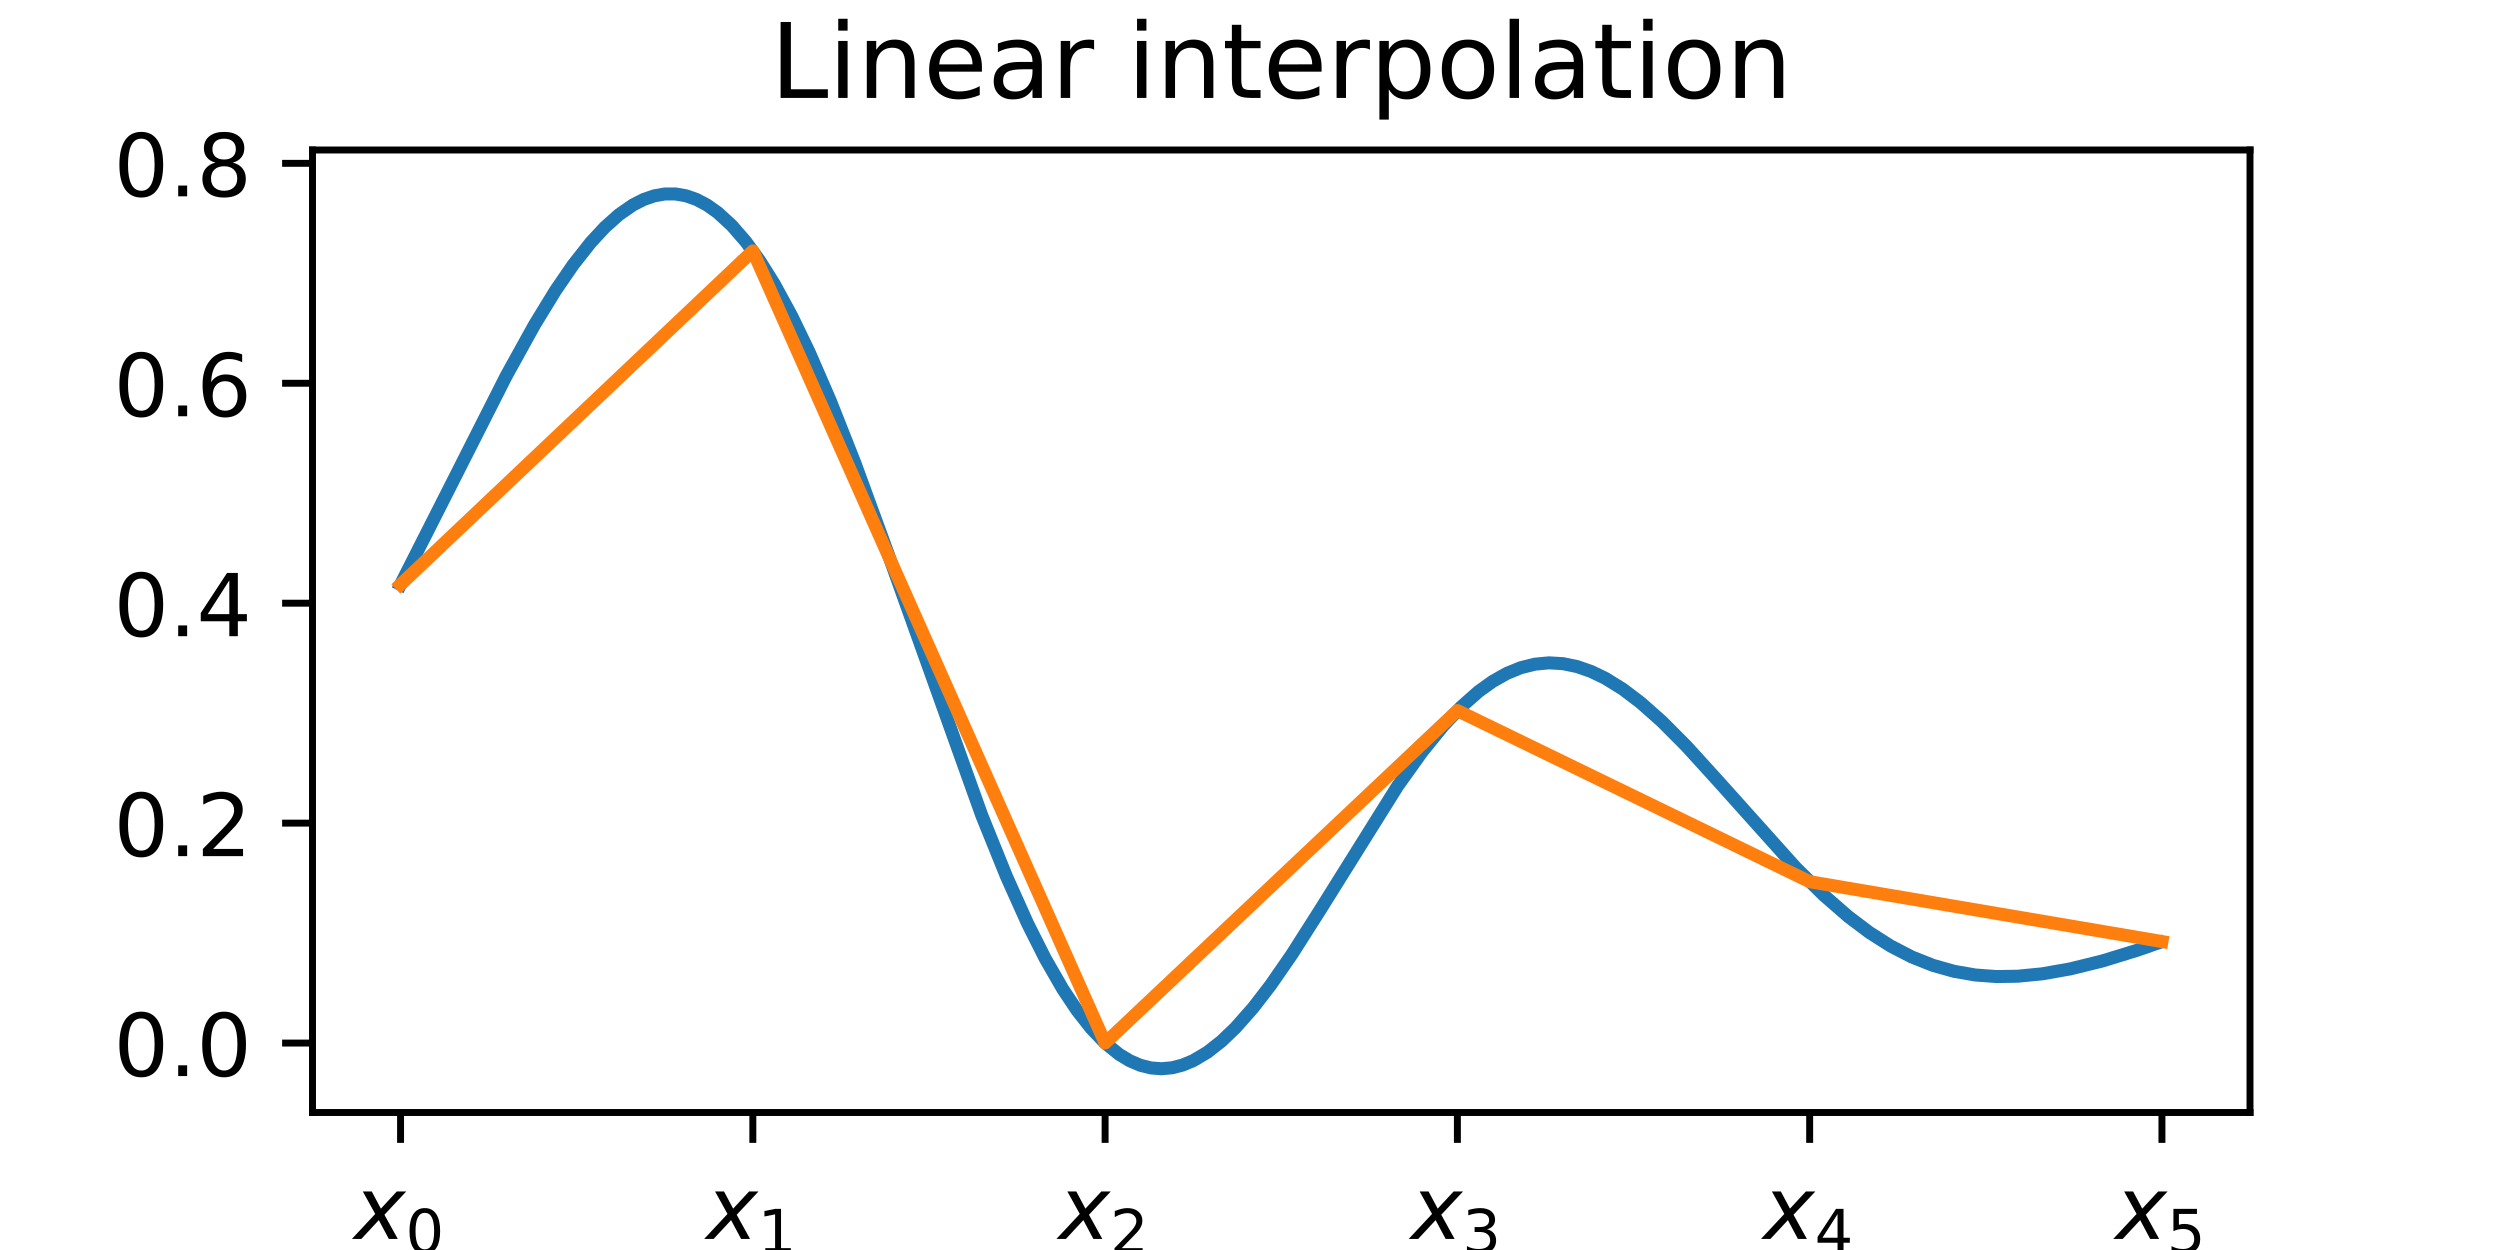
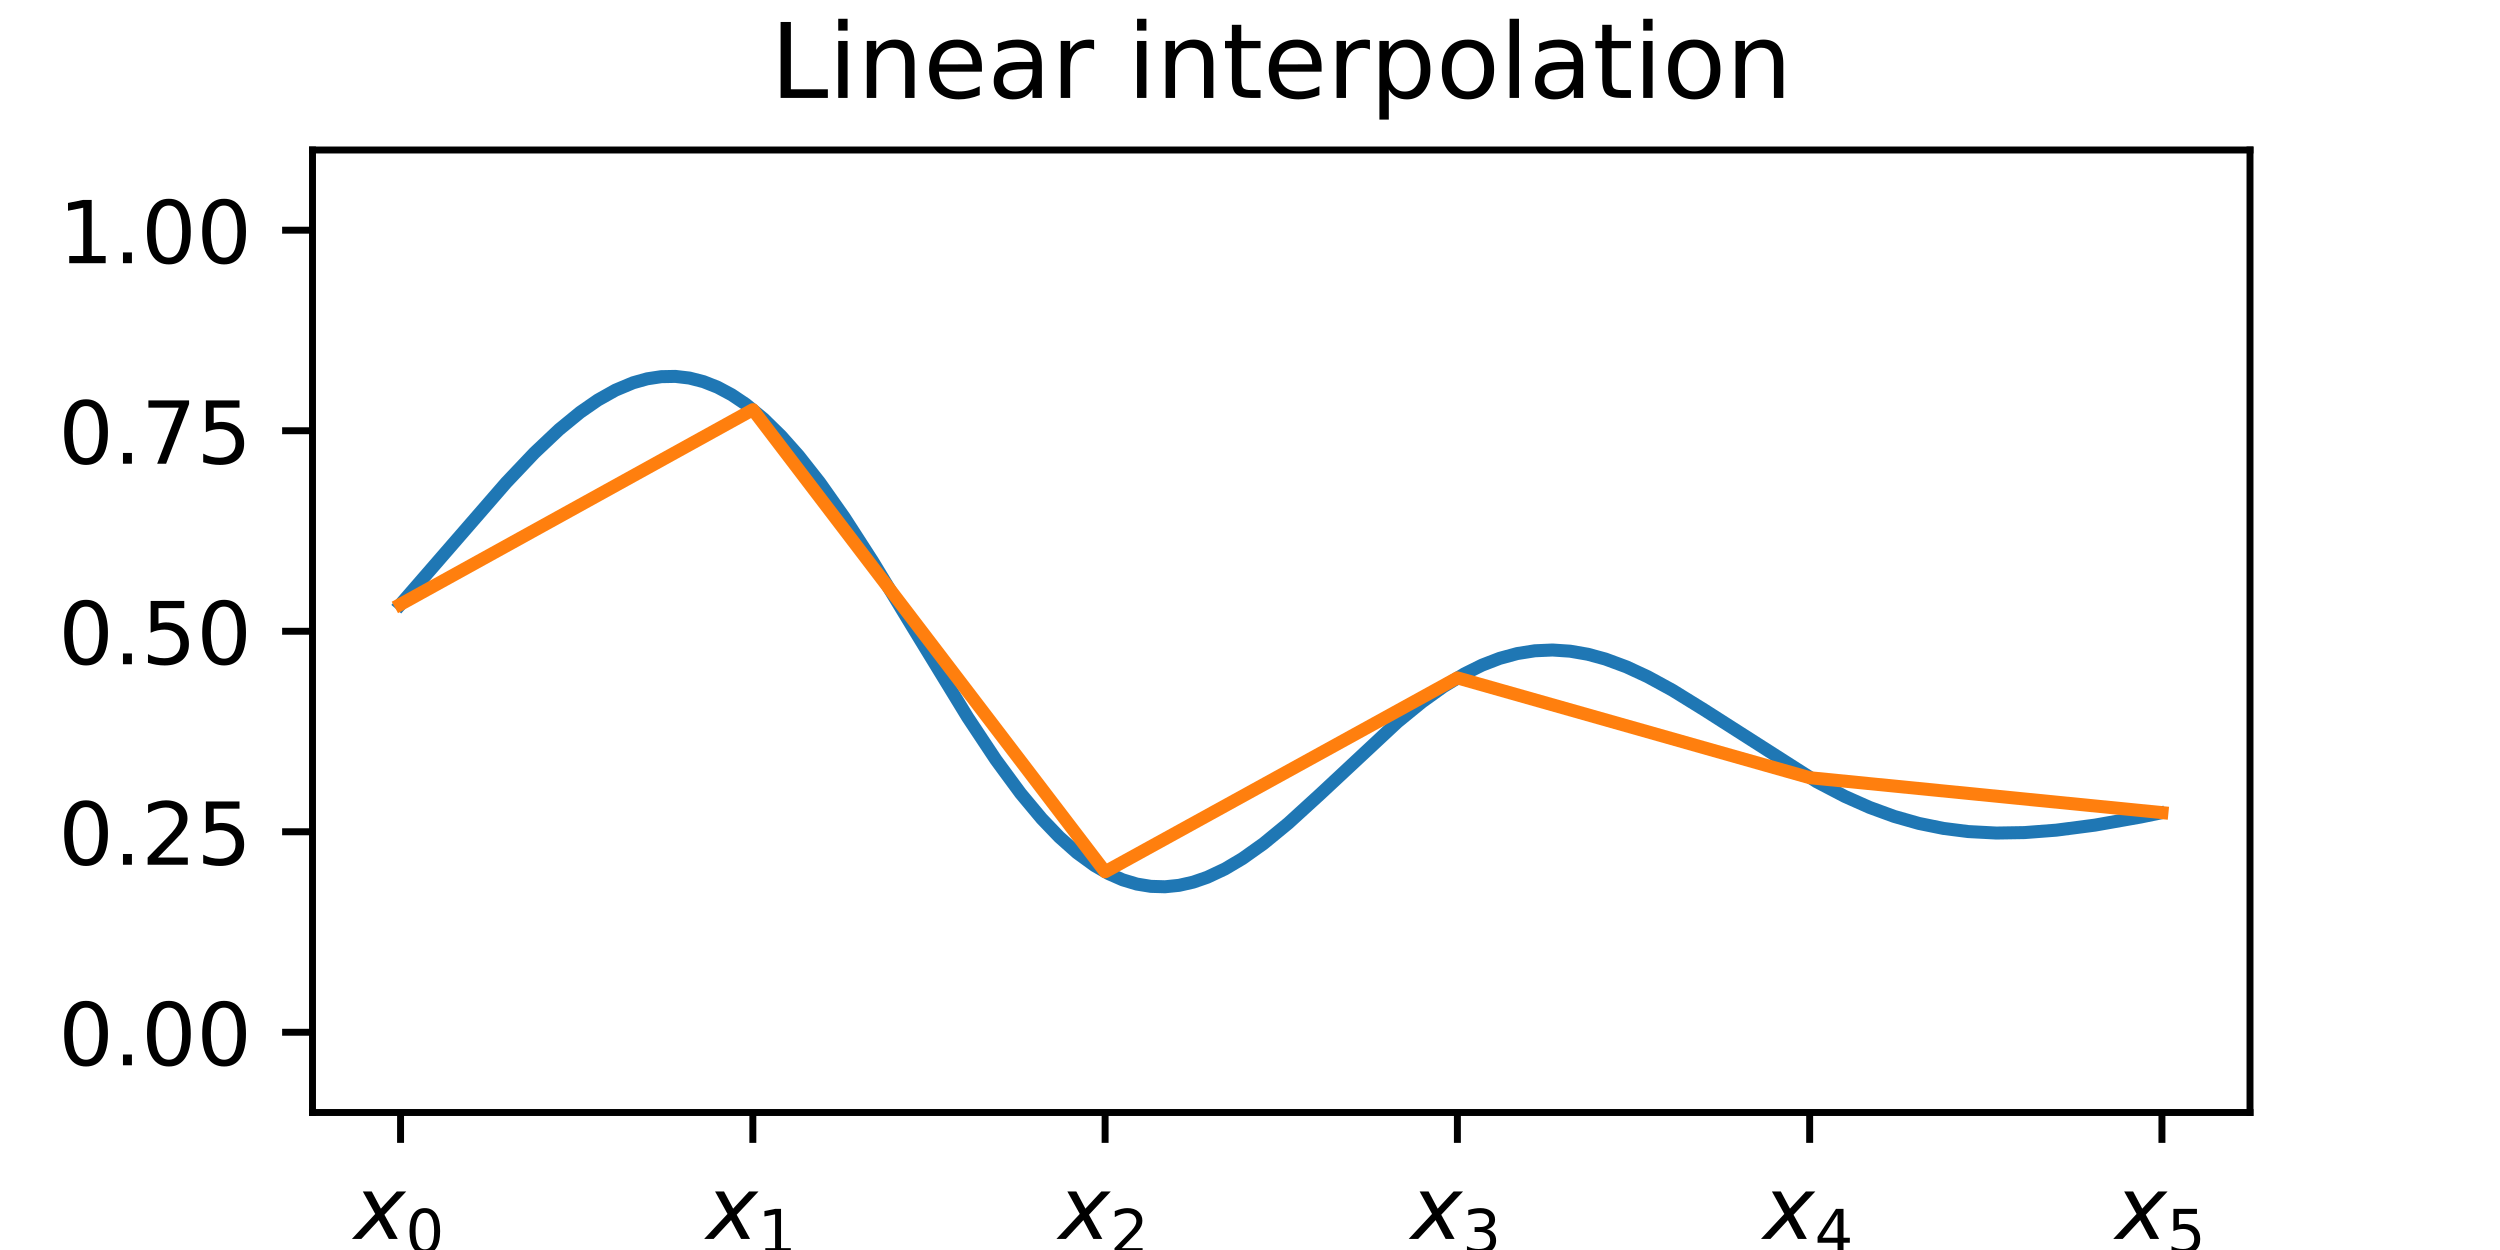
<svg xmlns="http://www.w3.org/2000/svg" xmlns:xlink="http://www.w3.org/1999/xlink" height="144pt" version="1.1" viewBox="0 0 288 144" width="288pt">
  <defs>
    <style type="text/css">*{stroke-linecap:butt;stroke-linejoin:round;}</style>
  </defs>
  <g id="figure_1">
    <g id="patch_1">
      <path d="M 0 144  L 288 144  L 288 0  L 0 0  z " style="fill:#ffffff;" />
    </g>
    <g id="axes_1">
      <g id="patch_2">
        <path d="M 36 128.16  L 259.2 128.16  L 259.2 17.28  L 36 17.28  z " style="fill:#ffffff;" />
      </g>
      <g id="matplotlib.axis_1">
        <g id="xtick_1">
          <g id="line2d_1">
            <defs>
-               <path d="M 0 0  L 0 3.5  " id="md22040dac7" style="stroke:#000000;stroke-width:0.8;" />
+               <path d="M 0 0  L 0 3.5  " id="mb2f70dc19f" style="stroke:#000000;stroke-width:0.8;" />
            </defs>
            <g>
-               <use style="stroke:#000000;stroke-width:0.8;" x="46.145" xlink:href="#md22040dac7" y="128.16" />
+               <use style="stroke:#000000;stroke-width:0.8;" x="46.145" xlink:href="#mb2f70dc19f" y="128.16" />
            </g>
          </g>
          <g id="text_1">
            <g transform="translate(40.79545 142.7584)scale(0.1 -0.1)">
              <defs>
                <path d="M 60.016 54.688  L 34.906 27.875  L 50.297 0  L 39.984 0  L 28.422 21.688  L 8.297 0  L -2.594 0  L 24.312 28.812  L 10.016 54.688  L 20.312 54.688  L 30.812 34.906  L 49.125 54.688  z " id="DejaVuSans-Oblique-120" />
                <path d="M 31.781 66.406  Q 24.172 66.406 20.328 58.906  Q 16.5 51.422 16.5 36.375  Q 16.5 21.391 20.328 13.891  Q 24.172 6.391 31.781 6.391  Q 39.453 6.391 43.281 13.891  Q 47.125 21.391 47.125 36.375  Q 47.125 51.422 43.281 58.906  Q 39.453 66.406 31.781 66.406  z M 31.781 74.219  Q 44.047 74.219 50.516 64.516  Q 56.984 54.828 56.984 36.375  Q 56.984 17.969 50.516 8.266  Q 44.047 -1.422 31.781 -1.422  Q 19.531 -1.422 13.062 8.266  Q 6.594 17.969 6.594 36.375  Q 6.594 54.828 13.062 64.516  Q 19.531 74.219 31.781 74.219  z " id="DejaVuSans-48" />
              </defs>
              <use transform="translate(0 0.3125)" xlink:href="#DejaVuSans-Oblique-120" />
              <use transform="translate(59.17969 -16.09375)scale(0.7)" xlink:href="#DejaVuSans-48" />
            </g>
          </g>
        </g>
        <g id="xtick_2">
          <g id="line2d_2">
            <g>
-               <use style="stroke:#000000;stroke-width:0.8;" x="86.727" xlink:href="#md22040dac7" y="128.16" />
+               <use style="stroke:#000000;stroke-width:0.8;" x="86.727" xlink:href="#mb2f70dc19f" y="128.16" />
            </g>
          </g>
          <g id="text_2">
            <g transform="translate(81.37727 142.7584)scale(0.1 -0.1)">
              <defs>
                <path d="M 12.406 8.297  L 28.516 8.297  L 28.516 63.922  L 10.984 60.406  L 10.984 69.391  L 28.422 72.906  L 38.281 72.906  L 38.281 8.297  L 54.391 8.297  L 54.391 0  L 12.406 0  z " id="DejaVuSans-49" />
              </defs>
              <use transform="translate(0 0.3125)" xlink:href="#DejaVuSans-Oblique-120" />
              <use transform="translate(59.17969 -16.09375)scale(0.7)" xlink:href="#DejaVuSans-49" />
            </g>
          </g>
        </g>
        <g id="xtick_3">
          <g id="line2d_3">
            <g>
-               <use style="stroke:#000000;stroke-width:0.8;" x="127.309" xlink:href="#md22040dac7" y="128.16" />
+               <use style="stroke:#000000;stroke-width:0.8;" x="127.309" xlink:href="#mb2f70dc19f" y="128.16" />
            </g>
          </g>
          <g id="text_3">
            <g transform="translate(121.9591 142.7584)scale(0.1 -0.1)">
              <defs>
                <path d="M 19.188 8.297  L 53.609 8.297  L 53.609 0  L 7.328 0  L 7.328 8.297  Q 12.938 14.109 22.625 23.891  Q 32.328 33.688 34.812 36.531  Q 39.547 41.844 41.422 45.531  Q 43.312 49.219 43.312 52.781  Q 43.312 58.594 39.234 62.25  Q 35.156 65.922 28.609 65.922  Q 23.969 65.922 18.812 64.312  Q 13.672 62.703 7.812 59.422  L 7.812 69.391  Q 13.766 71.781 18.938 73  Q 24.125 74.219 28.422 74.219  Q 39.75 74.219 46.484 68.547  Q 53.219 62.891 53.219 53.422  Q 53.219 48.922 51.531 44.891  Q 49.859 40.875 45.406 35.406  Q 44.188 33.984 37.641 27.219  Q 31.109 20.453 19.188 8.297  z " id="DejaVuSans-50" />
              </defs>
              <use transform="translate(0 0.3125)" xlink:href="#DejaVuSans-Oblique-120" />
              <use transform="translate(59.17969 -16.09375)scale(0.7)" xlink:href="#DejaVuSans-50" />
            </g>
          </g>
        </g>
        <g id="xtick_4">
          <g id="line2d_4">
            <g>
-               <use style="stroke:#000000;stroke-width:0.8;" x="167.891" xlink:href="#md22040dac7" y="128.16" />
+               <use style="stroke:#000000;stroke-width:0.8;" x="167.891" xlink:href="#mb2f70dc19f" y="128.16" />
            </g>
          </g>
          <g id="text_4">
            <g transform="translate(162.5409 142.7584)scale(0.1 -0.1)">
              <defs>
                <path d="M 40.578 39.312  Q 47.656 37.797 51.625 33  Q 55.609 28.219 55.609 21.188  Q 55.609 10.406 48.188 4.484  Q 40.766 -1.422 27.094 -1.422  Q 22.516 -1.422 17.656 -0.516  Q 12.797 0.391 7.625 2.203  L 7.625 11.719  Q 11.719 9.328 16.594 8.109  Q 21.484 6.891 26.812 6.891  Q 36.078 6.891 40.938 10.547  Q 45.797 14.203 45.797 21.188  Q 45.797 27.641 41.281 31.266  Q 36.766 34.906 28.719 34.906  L 20.219 34.906  L 20.219 43.016  L 29.109 43.016  Q 36.375 43.016 40.234 45.922  Q 44.094 48.828 44.094 54.297  Q 44.094 59.906 40.109 62.906  Q 36.141 65.922 28.719 65.922  Q 24.656 65.922 20.016 65.031  Q 15.375 64.156 9.812 62.312  L 9.812 71.094  Q 15.438 72.656 20.344 73.438  Q 25.25 74.219 29.594 74.219  Q 40.828 74.219 47.359 69.109  Q 53.906 64.016 53.906 55.328  Q 53.906 49.266 50.438 45.094  Q 46.969 40.922 40.578 39.312  z " id="DejaVuSans-51" />
              </defs>
              <use transform="translate(0 0.3125)" xlink:href="#DejaVuSans-Oblique-120" />
              <use transform="translate(59.17969 -16.09375)scale(0.7)" xlink:href="#DejaVuSans-51" />
            </g>
          </g>
        </g>
        <g id="xtick_5">
          <g id="line2d_5">
            <g>
-               <use style="stroke:#000000;stroke-width:0.8;" x="208.473" xlink:href="#md22040dac7" y="128.16" />
+               <use style="stroke:#000000;stroke-width:0.8;" x="208.473" xlink:href="#mb2f70dc19f" y="128.16" />
            </g>
          </g>
          <g id="text_5">
            <g transform="translate(203.1227 142.7584)scale(0.1 -0.1)">
              <defs>
                <path d="M 37.797 64.312  L 12.891 25.391  L 37.797 25.391  z M 35.203 72.906  L 47.609 72.906  L 47.609 25.391  L 58.016 25.391  L 58.016 17.188  L 47.609 17.188  L 47.609 0  L 37.797 0  L 37.797 17.188  L 4.891 17.188  L 4.891 26.703  z " id="DejaVuSans-52" />
              </defs>
              <use transform="translate(0 0.3125)" xlink:href="#DejaVuSans-Oblique-120" />
              <use transform="translate(59.17969 -16.09375)scale(0.7)" xlink:href="#DejaVuSans-52" />
            </g>
          </g>
        </g>
        <g id="xtick_6">
          <g id="line2d_6">
            <g>
-               <use style="stroke:#000000;stroke-width:0.8;" x="249.055" xlink:href="#md22040dac7" y="128.16" />
+               <use style="stroke:#000000;stroke-width:0.8;" x="249.055" xlink:href="#mb2f70dc19f" y="128.16" />
            </g>
          </g>
          <g id="text_6">
            <g transform="translate(243.7045 142.7584)scale(0.1 -0.1)">
              <defs>
                <path d="M 10.797 72.906  L 49.516 72.906  L 49.516 64.594  L 19.828 64.594  L 19.828 46.734  Q 21.969 47.469 24.109 47.828  Q 26.266 48.188 28.422 48.188  Q 40.625 48.188 47.75 41.5  Q 54.891 34.812 54.891 23.391  Q 54.891 11.625 47.562 5.094  Q 40.234 -1.422 26.906 -1.422  Q 22.312 -1.422 17.547 -0.641  Q 12.797 0.141 7.719 1.703  L 7.719 11.625  Q 12.109 9.234 16.797 8.062  Q 21.484 6.891 26.703 6.891  Q 35.156 6.891 40.078 11.328  Q 45.016 15.766 45.016 23.391  Q 45.016 31 40.078 35.438  Q 35.156 39.891 26.703 39.891  Q 22.75 39.891 18.812 39.016  Q 14.891 38.141 10.797 36.281  z " id="DejaVuSans-53" />
              </defs>
              <use transform="translate(0 0.3125)" xlink:href="#DejaVuSans-Oblique-120" />
              <use transform="translate(59.17969 -16.09375)scale(0.7)" xlink:href="#DejaVuSans-53" />
            </g>
          </g>
        </g>
      </g>
      <g id="matplotlib.axis_2">
        <g id="ytick_1">
          <g id="line2d_7">
            <defs>
-               <path d="M 0 0  L -3.5 0  " id="mfde761182c" style="stroke:#000000;stroke-width:0.8;" />
+               <path d="M 0 0  L -3.5 0  " id="mca0c2e823b" style="stroke:#000000;stroke-width:0.8;" />
            </defs>
            <g>
-               <use style="stroke:#000000;stroke-width:0.8;" x="36" xlink:href="#mfde761182c" y="120.164" />
+               <use style="stroke:#000000;stroke-width:0.8;" x="36" xlink:href="#mca0c2e823b" y="118.92" />
            </g>
          </g>
          <g id="text_7">
-             <g transform="translate(13.09688 123.9636)scale(0.1 -0.1)">
+             <g transform="translate(6.734375 122.7192)scale(0.1 -0.1)">
              <defs>
                <path d="M 10.688 12.406  L 21 12.406  L 21 0  L 10.688 0  z " id="DejaVuSans-46" />
              </defs>
              <use xlink:href="#DejaVuSans-48" />
              <use x="63.623" xlink:href="#DejaVuSans-46" />
              <use x="95.41" xlink:href="#DejaVuSans-48" />
+               <use x="159.033" xlink:href="#DejaVuSans-48" />
            </g>
          </g>
        </g>
        <g id="ytick_2">
          <g id="line2d_8">
            <g>
-               <use style="stroke:#000000;stroke-width:0.8;" x="36" xlink:href="#mfde761182c" y="94.827" />
+               <use style="stroke:#000000;stroke-width:0.8;" x="36" xlink:href="#mca0c2e823b" y="95.82" />
            </g>
          </g>
          <g id="text_8">
-             <g transform="translate(13.09688 98.62656)scale(0.1 -0.1)">
+             <g transform="translate(6.734375 99.61922)scale(0.1 -0.1)">
              <use xlink:href="#DejaVuSans-48" />
              <use x="63.623" xlink:href="#DejaVuSans-46" />
              <use x="95.41" xlink:href="#DejaVuSans-50" />
+               <use x="159.033" xlink:href="#DejaVuSans-53" />
            </g>
          </g>
        </g>
        <g id="ytick_3">
          <g id="line2d_9">
            <g>
-               <use style="stroke:#000000;stroke-width:0.8;" x="36" xlink:href="#mfde761182c" y="69.49" />
+               <use style="stroke:#000000;stroke-width:0.8;" x="36" xlink:href="#mca0c2e823b" y="72.72" />
            </g>
          </g>
          <g id="text_9">
-             <g transform="translate(13.09688 73.28952)scale(0.1 -0.1)">
-               <use xlink:href="#DejaVuSans-48" />
-               <use x="63.623" xlink:href="#DejaVuSans-46" />
-               <use x="95.41" xlink:href="#DejaVuSans-52" />
+             <g transform="translate(6.734375 76.51922)scale(0.1 -0.1)">
+               <use xlink:href="#DejaVuSans-48" />
+               <use x="63.623" xlink:href="#DejaVuSans-46" />
+               <use x="95.41" xlink:href="#DejaVuSans-53" />
+               <use x="159.033" xlink:href="#DejaVuSans-48" />
            </g>
          </g>
        </g>
        <g id="ytick_4">
          <g id="line2d_10">
            <g>
-               <use style="stroke:#000000;stroke-width:0.8;" x="36" xlink:href="#mfde761182c" y="44.153" />
+               <use style="stroke:#000000;stroke-width:0.8;" x="36" xlink:href="#mca0c2e823b" y="49.62" />
            </g>
          </g>
          <g id="text_10">
-             <g transform="translate(13.09688 47.95248)scale(0.1 -0.1)">
-               <defs>
-                 <path d="M 33.016 40.375  Q 26.375 40.375 22.484 35.828  Q 18.609 31.297 18.609 23.391  Q 18.609 15.531 22.484 10.953  Q 26.375 6.391 33.016 6.391  Q 39.656 6.391 43.531 10.953  Q 47.406 15.531 47.406 23.391  Q 47.406 31.297 43.531 35.828  Q 39.656 40.375 33.016 40.375  z M 52.594 71.297  L 52.594 62.312  Q 48.875 64.062 45.094 64.984  Q 41.312 65.922 37.594 65.922  Q 27.828 65.922 22.672 59.328  Q 17.531 52.734 16.797 39.406  Q 19.672 43.656 24.016 45.922  Q 28.375 48.188 33.594 48.188  Q 44.578 48.188 50.953 41.516  Q 57.328 34.859 57.328 23.391  Q 57.328 12.156 50.688 5.359  Q 44.047 -1.422 33.016 -1.422  Q 20.359 -1.422 13.672 8.266  Q 6.984 17.969 6.984 36.375  Q 6.984 53.656 15.188 63.938  Q 23.391 74.219 37.203 74.219  Q 40.922 74.219 44.703 73.484  Q 48.484 72.75 52.594 71.297  z " id="DejaVuSans-54" />
-               </defs>
-               <use xlink:href="#DejaVuSans-48" />
-               <use x="63.623" xlink:href="#DejaVuSans-46" />
-               <use x="95.41" xlink:href="#DejaVuSans-54" />
+             <g transform="translate(6.734375 53.41922)scale(0.1 -0.1)">
+               <defs>
+                 <path d="M 8.203 72.906  L 55.078 72.906  L 55.078 68.703  L 28.609 0  L 18.312 0  L 43.219 64.594  L 8.203 64.594  z " id="DejaVuSans-55" />
+               </defs>
+               <use xlink:href="#DejaVuSans-48" />
+               <use x="63.623" xlink:href="#DejaVuSans-46" />
+               <use x="95.41" xlink:href="#DejaVuSans-55" />
+               <use x="159.033" xlink:href="#DejaVuSans-53" />
            </g>
          </g>
        </g>
        <g id="ytick_5">
          <g id="line2d_11">
            <g>
-               <use style="stroke:#000000;stroke-width:0.8;" x="36" xlink:href="#mfde761182c" y="18.816" />
+               <use style="stroke:#000000;stroke-width:0.8;" x="36" xlink:href="#mca0c2e823b" y="26.52" />
            </g>
          </g>
          <g id="text_11">
-             <g transform="translate(13.09688 22.61544)scale(0.1 -0.1)">
-               <defs>
-                 <path d="M 31.781 34.625  Q 24.75 34.625 20.719 30.859  Q 16.703 27.094 16.703 20.516  Q 16.703 13.922 20.719 10.156  Q 24.75 6.391 31.781 6.391  Q 38.812 6.391 42.859 10.172  Q 46.922 13.969 46.922 20.516  Q 46.922 27.094 42.891 30.859  Q 38.875 34.625 31.781 34.625  z M 21.922 38.812  Q 15.578 40.375 12.031 44.719  Q 8.5 49.078 8.5 55.328  Q 8.5 64.062 14.719 69.141  Q 20.953 74.219 31.781 74.219  Q 42.672 74.219 48.875 69.141  Q 55.078 64.062 55.078 55.328  Q 55.078 49.078 51.531 44.719  Q 48 40.375 41.703 38.812  Q 48.828 37.156 52.797 32.312  Q 56.781 27.484 56.781 20.516  Q 56.781 9.906 50.312 4.234  Q 43.844 -1.422 31.781 -1.422  Q 19.734 -1.422 13.25 4.234  Q 6.781 9.906 6.781 20.516  Q 6.781 27.484 10.781 32.312  Q 14.797 37.156 21.922 38.812  z M 18.312 54.391  Q 18.312 48.734 21.844 45.562  Q 25.391 42.391 31.781 42.391  Q 38.141 42.391 41.719 45.562  Q 45.312 48.734 45.312 54.391  Q 45.312 60.062 41.719 63.234  Q 38.141 66.406 31.781 66.406  Q 25.391 66.406 21.844 63.234  Q 18.312 60.062 18.312 54.391  z " id="DejaVuSans-56" />
-               </defs>
-               <use xlink:href="#DejaVuSans-48" />
-               <use x="63.623" xlink:href="#DejaVuSans-46" />
-               <use x="95.41" xlink:href="#DejaVuSans-56" />
+             <g transform="translate(6.734375 30.31922)scale(0.1 -0.1)">
+               <use xlink:href="#DejaVuSans-49" />
+               <use x="63.623" xlink:href="#DejaVuSans-46" />
+               <use x="95.41" xlink:href="#DejaVuSans-48" />
+               <use x="159.033" xlink:href="#DejaVuSans-48" />
            </g>
          </g>
        </g>
      </g>
      <g id="line2d_12">
-         <path clip-path="url(#p2a37d00b30)" d="M 46.145 67.334  L 51.015 57.732  L 58.32 43.304  L 61.567 37.435  L 64.001 33.458  L 66.031 30.501  L 68.06 27.926  L 69.683 26.177  L 71.306 24.729  L 72.929 23.603  L 74.147 22.983  L 75.364 22.562  L 76.582 22.347  L 77.799 22.342  L 79.017 22.551  L 80.234 22.977  L 81.452 23.621  L 82.669 24.483  L 84.292 25.97  L 85.916 27.837  L 87.539 30.074  L 89.162 32.667  L 91.191 36.381  L 93.22 40.58  L 95.655 46.186  L 98.496 53.375  L 102.148 63.354  L 113.105 93.945  L 115.946 100.969  L 118.381 106.397  L 120.41 110.425  L 122.439 113.951  L 124.063 116.383  L 125.686 118.453  L 127.309 120.15  L 128.932 121.466  L 130.15 122.2  L 131.367 122.72  L 132.585 123.025  L 133.802 123.12  L 135.02 123.008  L 136.237 122.696  L 137.455 122.19  L 139.078 121.228  L 140.701 119.958  L 142.324 118.405  L 144.353 116.109  L 146.383 113.475  L 148.817 109.957  L 152.064 104.855  L 160.992 90.577  L 163.833 86.6  L 166.268 83.607  L 168.297 81.461  L 170.326 79.667  L 171.949 78.501  L 173.572 77.583  L 175.196 76.92  L 176.819 76.513  L 178.442 76.36  L 180.065 76.456  L 181.689 76.792  L 183.312 77.359  L 184.935 78.142  L 186.964 79.402  L 188.993 80.94  L 191.428 83.098  L 194.269 85.952  L 197.921 89.967  L 206.849 99.926  L 210.096 103.129  L 212.937 105.601  L 215.372 107.435  L 217.807 108.985  L 220.241 110.243  L 222.676 111.21  L 225.111 111.896  L 227.546 112.318  L 229.981 112.498  L 232.416 112.462  L 235.257 112.186  L 238.503 111.614  L 242.156 110.713  L 246.214 109.468  L 248.649 108.616  L 248.649 108.616  " style="fill:none;stroke:#1f77b4;stroke-linecap:square;stroke-width:1.5;" />
+         <path clip-path="url(#p0fb34c9fb2)" d="M 46.145 69.614  L 51.421 63.536  L 58.32 55.592  L 61.567 52.168  L 64.407 49.486  L 66.842 47.493  L 68.871 46.088  L 70.9 44.948  L 72.929 44.097  L 74.553 43.64  L 76.176 43.393  L 77.799 43.361  L 79.423 43.552  L 81.046 43.968  L 82.669 44.61  L 84.292 45.478  L 85.916 46.567  L 87.945 48.232  L 89.974 50.217  L 92.003 52.501  L 94.438 55.597  L 97.279 59.627  L 100.525 64.657  L 105.395 72.681  L 111.482 82.642  L 114.729 87.531  L 117.569 91.391  L 120.004 94.31  L 122.033 96.427  L 124.063 98.234  L 126.092 99.71  L 127.715 100.644  L 129.338 101.356  L 130.961 101.844  L 132.585 102.109  L 134.208 102.156  L 135.831 101.991  L 137.455 101.622  L 139.078 101.061  L 141.107 100.108  L 143.136 98.904  L 145.571 97.173  L 148.412 94.839  L 152.064 91.507  L 160.992 83.176  L 163.833 80.856  L 166.268 79.109  L 168.703 77.631  L 170.732 76.626  L 172.761 75.843  L 174.79 75.29  L 176.819 74.97  L 178.848 74.881  L 180.877 75.017  L 182.906 75.368  L 184.935 75.92  L 187.37 76.823  L 189.805 77.952  L 192.646 79.503  L 196.298 81.759  L 209.284 90.053  L 212.531 91.749  L 215.372 93.012  L 218.212 94.051  L 221.053 94.858  L 223.894 95.435  L 226.735 95.796  L 229.981 95.967  L 233.228 95.914  L 236.88 95.635  L 241.344 95.054  L 246.62 94.119  L 248.649 93.701  L 248.649 93.701  " style="fill:none;stroke:#1f77b4;stroke-linecap:square;stroke-width:1.5;" />
      </g>
      <g id="line2d_13">
-         <path clip-path="url(#p2a37d00b30)" d="M 46.145 67.334  L 86.727 28.91  L 127.309 120.15  L 167.891 81.863  L 208.473 101.573  L 249.055 108.466  " style="fill:none;stroke:#ff7f0e;stroke-linecap:square;stroke-width:1.5;" />
+         <path clip-path="url(#p0fb34c9fb2)" d="M 46.145 69.614  L 86.727 47.194  L 127.309 100.432  L 167.891 78.092  L 208.473 89.592  L 249.055 93.614  " style="fill:none;stroke:#ff7f0e;stroke-linecap:square;stroke-width:1.5;" />
      </g>
      <g id="patch_3">
        <path d="M 36 128.16  L 36 17.28  " style="fill:none;stroke:#000000;stroke-linecap:square;stroke-linejoin:miter;stroke-width:0.8;" />
      </g>
      <g id="patch_4">
        <path d="M 259.2 128.16  L 259.2 17.28  " style="fill:none;stroke:#000000;stroke-linecap:square;stroke-linejoin:miter;stroke-width:0.8;" />
      </g>
      <g id="patch_5">
        <path d="M 36 128.16  L 259.2 128.16  " style="fill:none;stroke:#000000;stroke-linecap:square;stroke-linejoin:miter;stroke-width:0.8;" />
      </g>
      <g id="patch_6">
        <path d="M 36 17.28  L 259.2 17.28  " style="fill:none;stroke:#000000;stroke-linecap:square;stroke-linejoin:miter;stroke-width:0.8;" />
      </g>
      <g id="text_12">
        <g transform="translate(88.74844 11.28)scale(0.12 -0.12)">
          <defs>
            <path d="M 9.812 72.906  L 19.672 72.906  L 19.672 8.297  L 55.172 8.297  L 55.172 0  L 9.812 0  z " id="DejaVuSans-76" />
            <path d="M 9.422 54.688  L 18.406 54.688  L 18.406 0  L 9.422 0  z M 9.422 75.984  L 18.406 75.984  L 18.406 64.594  L 9.422 64.594  z " id="DejaVuSans-105" />
            <path d="M 54.891 33.016  L 54.891 0  L 45.906 0  L 45.906 32.719  Q 45.906 40.484 42.875 44.328  Q 39.844 48.188 33.797 48.188  Q 26.516 48.188 22.312 43.547  Q 18.109 38.922 18.109 30.906  L 18.109 0  L 9.078 0  L 9.078 54.688  L 18.109 54.688  L 18.109 46.188  Q 21.344 51.125 25.703 53.562  Q 30.078 56 35.797 56  Q 45.219 56 50.047 50.172  Q 54.891 44.344 54.891 33.016  z " id="DejaVuSans-110" />
            <path d="M 56.203 29.594  L 56.203 25.203  L 14.891 25.203  Q 15.484 15.922 20.484 11.062  Q 25.484 6.203 34.422 6.203  Q 39.594 6.203 44.453 7.469  Q 49.312 8.734 54.109 11.281  L 54.109 2.781  Q 49.266 0.734 44.188 -0.344  Q 39.109 -1.422 33.891 -1.422  Q 20.797 -1.422 13.156 6.188  Q 5.516 13.812 5.516 26.812  Q 5.516 40.234 12.766 48.109  Q 20.016 56 32.328 56  Q 43.359 56 49.781 48.891  Q 56.203 41.797 56.203 29.594  z M 47.219 32.234  Q 47.125 39.594 43.094 43.984  Q 39.062 48.391 32.422 48.391  Q 24.906 48.391 20.391 44.141  Q 15.875 39.891 15.188 32.172  z " id="DejaVuSans-101" />
            <path d="M 34.281 27.484  Q 23.391 27.484 19.188 25  Q 14.984 22.516 14.984 16.5  Q 14.984 11.719 18.141 8.906  Q 21.297 6.109 26.703 6.109  Q 34.188 6.109 38.703 11.406  Q 43.219 16.703 43.219 25.484  L 43.219 27.484  z M 52.203 31.203  L 52.203 0  L 43.219 0  L 43.219 8.297  Q 40.141 3.328 35.547 0.953  Q 30.953 -1.422 24.312 -1.422  Q 15.922 -1.422 10.953 3.297  Q 6 8.016 6 15.922  Q 6 25.141 12.172 29.828  Q 18.359 34.516 30.609 34.516  L 43.219 34.516  L 43.219 35.406  Q 43.219 41.609 39.141 45  Q 35.062 48.391 27.688 48.391  Q 23 48.391 18.547 47.266  Q 14.109 46.141 10.016 43.891  L 10.016 52.203  Q 14.938 54.109 19.578 55.047  Q 24.219 56 28.609 56  Q 40.484 56 46.344 49.844  Q 52.203 43.703 52.203 31.203  z " id="DejaVuSans-97" />
            <path d="M 41.109 46.297  Q 39.594 47.172 37.812 47.578  Q 36.031 48 33.891 48  Q 26.266 48 22.188 43.047  Q 18.109 38.094 18.109 28.812  L 18.109 0  L 9.078 0  L 9.078 54.688  L 18.109 54.688  L 18.109 46.188  Q 20.953 51.172 25.484 53.578  Q 30.031 56 36.531 56  Q 37.453 56 38.578 55.875  Q 39.703 55.766 41.062 55.516  z " id="DejaVuSans-114" />
            <path id="DejaVuSans-32" />
            <path d="M 18.312 70.219  L 18.312 54.688  L 36.812 54.688  L 36.812 47.703  L 18.312 47.703  L 18.312 18.016  Q 18.312 11.328 20.141 9.422  Q 21.969 7.516 27.594 7.516  L 36.812 7.516  L 36.812 0  L 27.594 0  Q 17.188 0 13.234 3.875  Q 9.281 7.766 9.281 18.016  L 9.281 47.703  L 2.688 47.703  L 2.688 54.688  L 9.281 54.688  L 9.281 70.219  z " id="DejaVuSans-116" />
            <path d="M 18.109 8.203  L 18.109 -20.797  L 9.078 -20.797  L 9.078 54.688  L 18.109 54.688  L 18.109 46.391  Q 20.953 51.266 25.266 53.625  Q 29.594 56 35.594 56  Q 45.562 56 51.781 48.094  Q 58.016 40.188 58.016 27.297  Q 58.016 14.406 51.781 6.484  Q 45.562 -1.422 35.594 -1.422  Q 29.594 -1.422 25.266 0.953  Q 20.953 3.328 18.109 8.203  z M 48.688 27.297  Q 48.688 37.203 44.609 42.844  Q 40.531 48.484 33.406 48.484  Q 26.266 48.484 22.188 42.844  Q 18.109 37.203 18.109 27.297  Q 18.109 17.391 22.188 11.75  Q 26.266 6.109 33.406 6.109  Q 40.531 6.109 44.609 11.75  Q 48.688 17.391 48.688 27.297  z " id="DejaVuSans-112" />
            <path d="M 30.609 48.391  Q 23.391 48.391 19.188 42.75  Q 14.984 37.109 14.984 27.297  Q 14.984 17.484 19.156 11.844  Q 23.344 6.203 30.609 6.203  Q 37.797 6.203 41.984 11.859  Q 46.188 17.531 46.188 27.297  Q 46.188 37.016 41.984 42.703  Q 37.797 48.391 30.609 48.391  z M 30.609 56  Q 42.328 56 49.016 48.375  Q 55.719 40.766 55.719 27.297  Q 55.719 13.875 49.016 6.219  Q 42.328 -1.422 30.609 -1.422  Q 18.844 -1.422 12.172 6.219  Q 5.516 13.875 5.516 27.297  Q 5.516 40.766 12.172 48.375  Q 18.844 56 30.609 56  z " id="DejaVuSans-111" />
            <path d="M 9.422 75.984  L 18.406 75.984  L 18.406 0  L 9.422 0  z " id="DejaVuSans-108" />
          </defs>
          <use xlink:href="#DejaVuSans-76" />
          <use x="55.713" xlink:href="#DejaVuSans-105" />
          <use x="83.496" xlink:href="#DejaVuSans-110" />
          <use x="146.875" xlink:href="#DejaVuSans-101" />
          <use x="208.398" xlink:href="#DejaVuSans-97" />
          <use x="269.678" xlink:href="#DejaVuSans-114" />
          <use x="310.791" xlink:href="#DejaVuSans-32" />
          <use x="342.578" xlink:href="#DejaVuSans-105" />
          <use x="370.361" xlink:href="#DejaVuSans-110" />
          <use x="433.74" xlink:href="#DejaVuSans-116" />
          <use x="472.949" xlink:href="#DejaVuSans-101" />
          <use x="534.473" xlink:href="#DejaVuSans-114" />
          <use x="575.586" xlink:href="#DejaVuSans-112" />
          <use x="639.062" xlink:href="#DejaVuSans-111" />
          <use x="700.244" xlink:href="#DejaVuSans-108" />
          <use x="728.027" xlink:href="#DejaVuSans-97" />
          <use x="789.307" xlink:href="#DejaVuSans-116" />
          <use x="828.516" xlink:href="#DejaVuSans-105" />
          <use x="856.299" xlink:href="#DejaVuSans-111" />
          <use x="917.48" xlink:href="#DejaVuSans-110" />
        </g>
      </g>
    </g>
  </g>
  <defs>
-     <clipPath id="p2a37d00b30">
+     <clipPath id="p0fb34c9fb2">
      <rect height="110.88" width="223.2" x="36" y="17.28" />
    </clipPath>
  </defs>
</svg>
